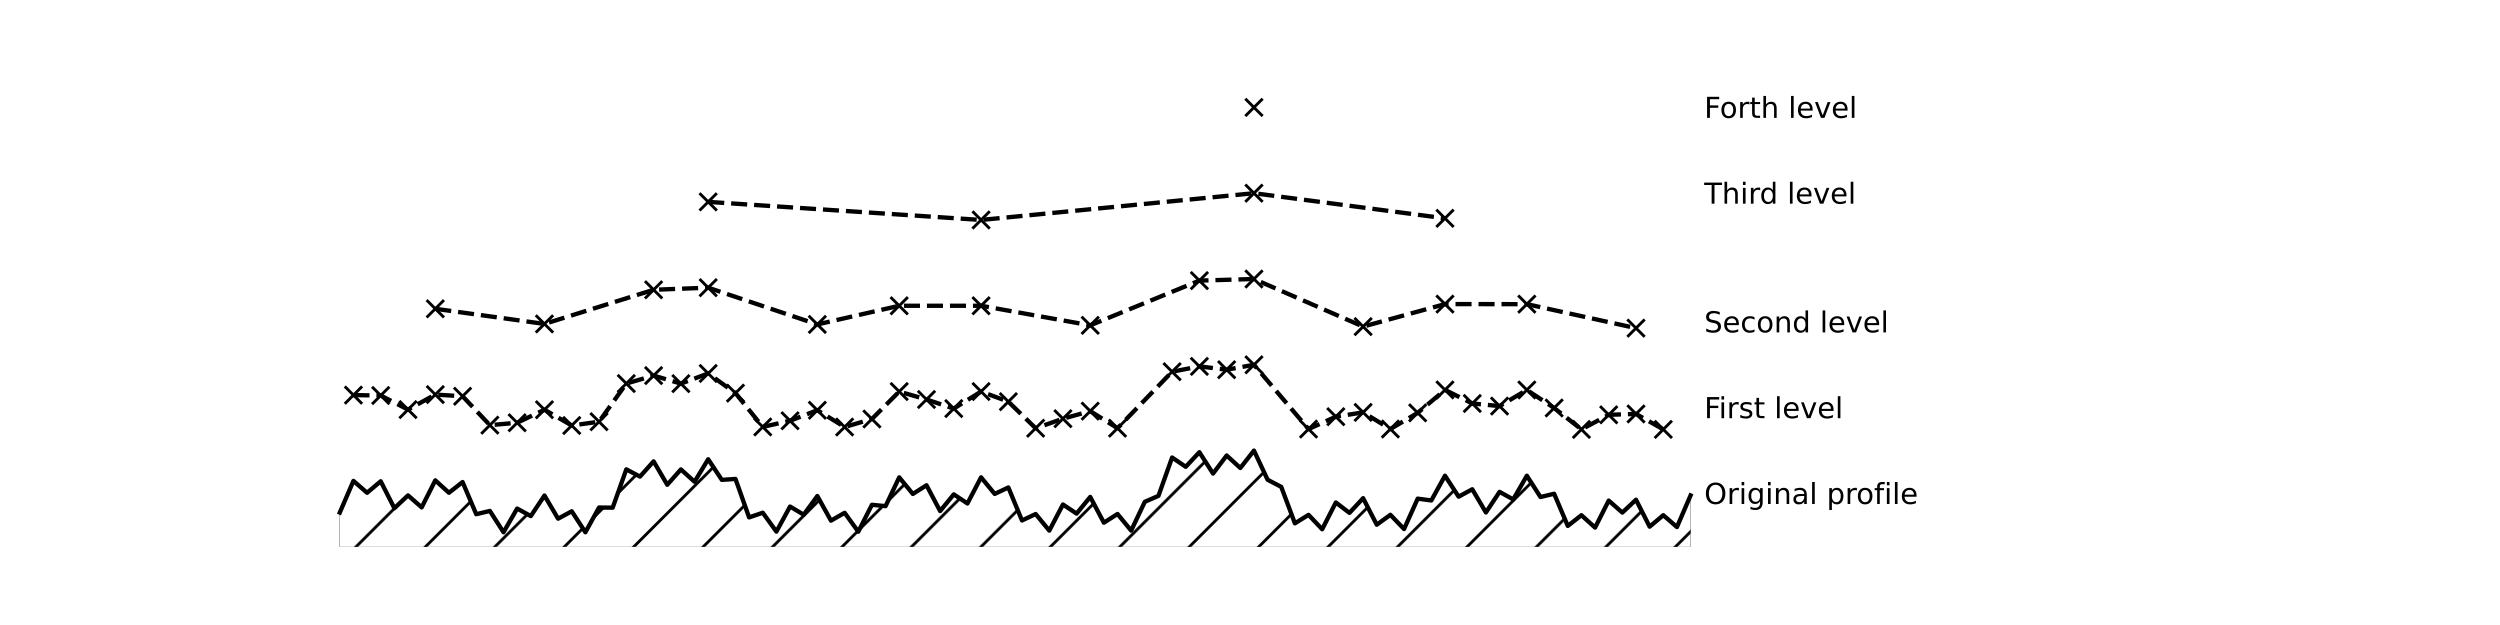
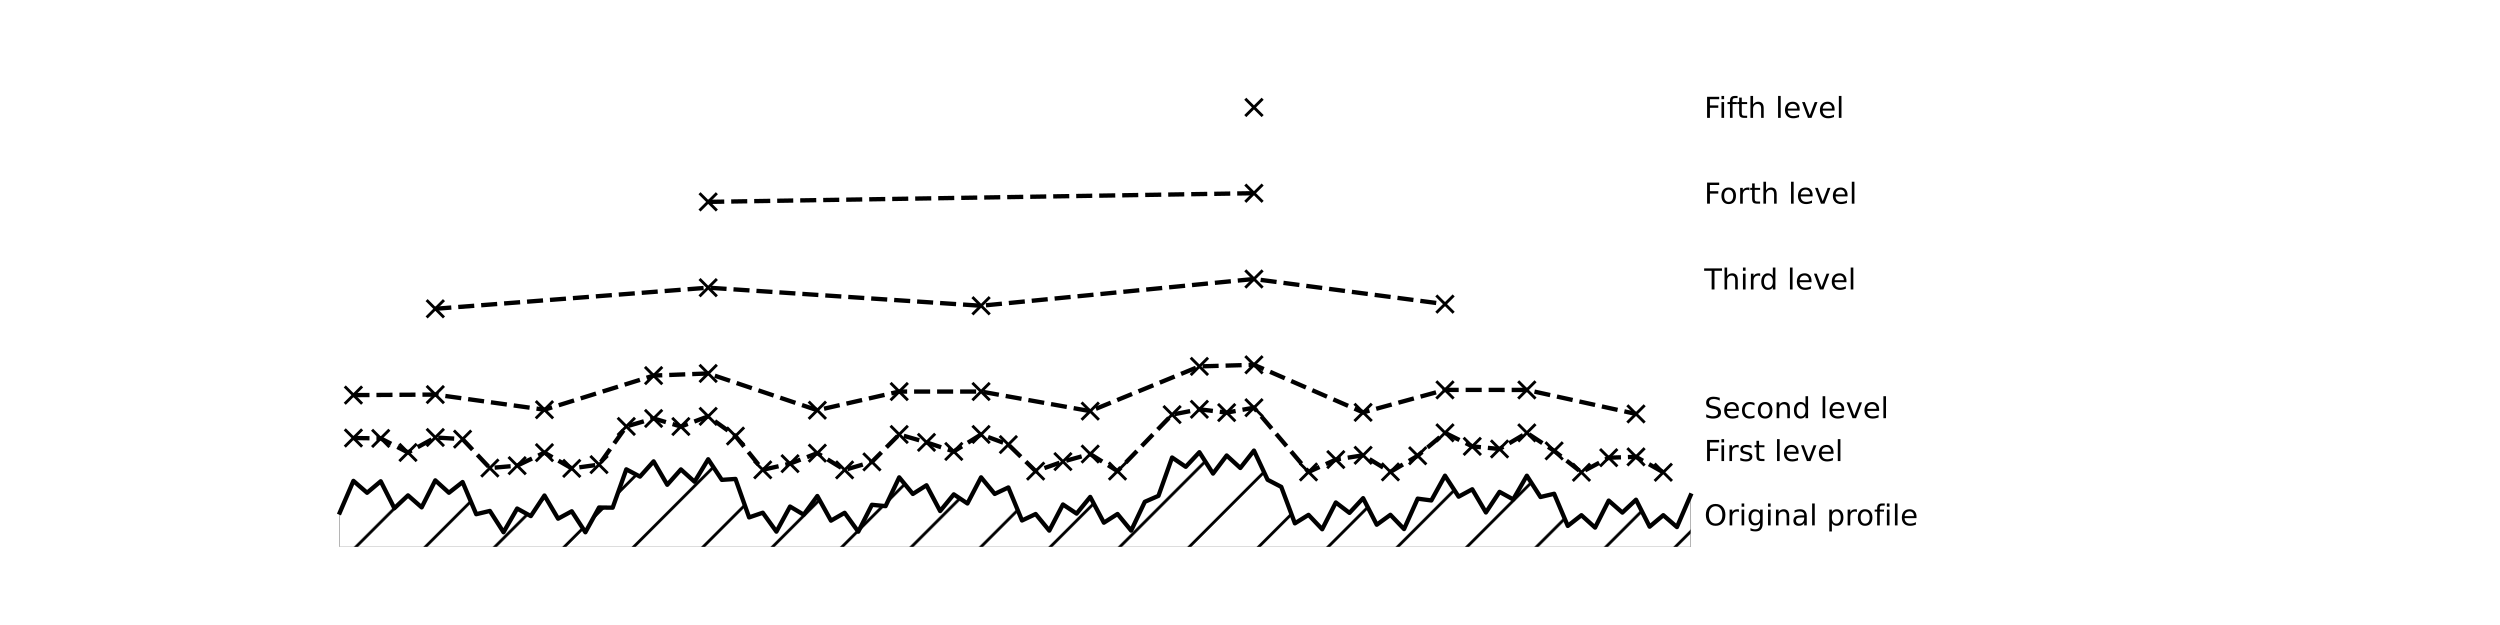
<svg xmlns="http://www.w3.org/2000/svg" xmlns:xlink="http://www.w3.org/1999/xlink" height="216pt" version="1.1" viewBox="0 0 864 216" width="864pt">
  <defs>
    <style type="text/css">
*{stroke-linecap:butt;stroke-linejoin:round;}
  </style>
  </defs>
  <g id="figure_1">
    <g id="patch_1">
      <path d="M 0 216  L 864 216  L 864 0  L 0 0  z " style="fill:#ffffff;" />
    </g>
    <g id="axes_1">
      <g id="patch_2">
        <path d="M 108 189  L 777.6 189  L 777.6 25.92  L 108 25.92  z " style="fill:#ffffff;" />
      </g>
      <g id="PolyCollection_1">
-         <path clip-path="url(#p0a4889d61d)" d="M 117.431 177.14  L 117.431 189  L 122.146 189  L 126.862 189  L 131.577 189  L 136.293 189  L 141.008 189  L 145.724 189  L 150.439 189  L 155.155 189  L 159.87 189  L 164.586 189  L 169.301 189  L 174.017 189  L 178.732 189  L 183.448 189  L 188.163 189  L 192.879 189  L 197.594 189  L 202.31 189  L 207.025 189  L 211.741 189  L 216.456 189  L 221.172 189  L 225.887 189  L 230.603 189  L 235.318 189  L 240.034 189  L 244.749 189  L 249.465 189  L 254.18 189  L 258.896 189  L 263.611 189  L 268.327 189  L 273.042 189  L 277.758 189  L 282.473 189  L 287.189 189  L 291.904 189  L 296.62 189  L 301.335 189  L 306.051 189  L 310.766 189  L 315.482 189  L 320.197 189  L 324.913 189  L 329.628 189  L 334.344 189  L 339.059 189  L 343.775 189  L 348.49 189  L 353.206 189  L 357.921 189  L 362.637 189  L 367.352 189  L 372.068 189  L 376.783 189  L 381.499 189  L 386.214 189  L 390.93 189  L 395.645 189  L 400.361 189  L 405.076 189  L 409.792 189  L 414.507 189  L 419.223 189  L 423.938 189  L 428.654 189  L 433.369 189  L 438.085 189  L 442.8 189  L 447.515 189  L 452.231 189  L 456.946 189  L 461.662 189  L 466.377 189  L 471.093 189  L 475.808 189  L 480.524 189  L 485.239 189  L 489.955 189  L 494.67 189  L 499.386 189  L 504.101 189  L 508.817 189  L 513.532 189  L 518.248 189  L 522.963 189  L 527.679 189  L 532.394 189  L 537.11 189  L 541.825 189  L 546.541 189  L 551.256 189  L 555.972 189  L 560.687 189  L 565.403 189  L 570.118 189  L 574.834 189  L 579.549 189  L 584.265 189  L 584.265 171.209  L 584.265 171.209  L 579.549 182.15  L 574.834 178.05  L 570.118 182.016  L 565.403 172.707  L 560.687 177.144  L 555.972 173.008  L 551.256 182.332  L 546.541 178.054  L 541.825 181.754  L 537.11 170.646  L 532.394 171.767  L 527.679 164.414  L 522.963 172.595  L 518.248 169.992  L 513.532 177.099  L 508.817 169.093  L 504.101 171.65  L 499.386 164.403  L 494.67 172.953  L 489.955 172.333  L 485.239 182.838  L 480.524 177.92  L 475.808 181.342  L 471.093 172.17  L 466.377 177.251  L 461.662 173.659  L 456.946 182.906  L 452.231 177.937  L 447.515 180.869  L 442.8 168.265  L 438.085 165.804  L 433.369 155.724  L 428.654 161.733  L 423.938 157.419  L 419.223 163.662  L 414.507 156.28  L 409.792 161.322  L 405.076 158.117  L 400.361 171.368  L 395.645 173.426  L 390.93 183.373  L 386.214 177.64  L 381.499 180.637  L 376.783 171.738  L 372.068 177.496  L 367.352 174.353  L 362.637 183.379  L 357.921 177.65  L 353.206 179.88  L 348.49 168.469  L 343.775 170.699  L 339.059 164.97  L 334.344 173.996  L 329.628 170.853  L 324.913 176.611  L 320.197 167.712  L 315.482 170.709  L 310.766 164.976  L 306.051 174.924  L 301.335 174.456  L 296.62 183.745  L 291.904 177.226  L 287.189 179.932  L 282.473 171.427  L 277.758 177.87  L 273.042 175.061  L 268.327 183.728  L 263.611 177.196  L 258.896 178.815  L 254.18 165.521  L 249.465 165.843  L 244.749 158.721  L 240.034 166.486  L 235.318 162.231  L 230.603 167.534  L 225.887 159.449  L 221.172 164.711  L 216.456 162.205  L 211.741 175.452  L 207.025 175.396  L 202.31 183.947  L 197.594 176.699  L 192.879 179.256  L 188.163 171.25  L 183.448 178.357  L 178.732 175.754  L 174.017 183.935  L 169.301 176.582  L 164.586 177.704  L 159.87 166.595  L 155.155 170.295  L 150.439 166.017  L 145.724 175.341  L 141.008 171.205  L 136.293 175.642  L 131.577 166.333  L 126.862 170.3  L 122.146 166.199  L 117.431 177.14  z " style="fill:url(#h2882239e06);stroke:#000000;stroke-width:0.1;" />
+         <path clip-path="url(#p3f2db54188)" d="M 117.431 177.14  L 117.431 189  L 122.146 189  L 126.862 189  L 131.577 189  L 136.293 189  L 141.008 189  L 145.724 189  L 150.439 189  L 155.155 189  L 159.87 189  L 164.586 189  L 169.301 189  L 174.017 189  L 178.732 189  L 183.448 189  L 188.163 189  L 192.879 189  L 197.594 189  L 202.31 189  L 207.025 189  L 211.741 189  L 216.456 189  L 221.172 189  L 225.887 189  L 230.603 189  L 235.318 189  L 240.034 189  L 244.749 189  L 249.465 189  L 254.18 189  L 258.896 189  L 263.611 189  L 268.327 189  L 273.042 189  L 277.758 189  L 282.473 189  L 287.189 189  L 291.904 189  L 296.62 189  L 301.335 189  L 306.051 189  L 310.766 189  L 315.482 189  L 320.197 189  L 324.913 189  L 329.628 189  L 334.344 189  L 339.059 189  L 343.775 189  L 348.49 189  L 353.206 189  L 357.921 189  L 362.637 189  L 367.352 189  L 372.068 189  L 376.783 189  L 381.499 189  L 386.214 189  L 390.93 189  L 395.645 189  L 400.361 189  L 405.076 189  L 409.792 189  L 414.507 189  L 419.223 189  L 423.938 189  L 428.654 189  L 433.369 189  L 438.085 189  L 442.8 189  L 447.515 189  L 452.231 189  L 456.946 189  L 461.662 189  L 466.377 189  L 471.093 189  L 475.808 189  L 480.524 189  L 485.239 189  L 489.955 189  L 494.67 189  L 499.386 189  L 504.101 189  L 508.817 189  L 513.532 189  L 518.248 189  L 522.963 189  L 527.679 189  L 532.394 189  L 537.11 189  L 541.825 189  L 546.541 189  L 551.256 189  L 555.972 189  L 560.687 189  L 565.403 189  L 570.118 189  L 574.834 189  L 579.549 189  L 584.265 189  L 584.265 171.209  L 584.265 171.209  L 579.549 182.15  L 574.834 178.05  L 570.118 182.016  L 565.403 172.707  L 560.687 177.144  L 555.972 173.008  L 551.256 182.332  L 546.541 178.054  L 541.825 181.754  L 537.11 170.646  L 532.394 171.767  L 527.679 164.414  L 522.963 172.595  L 518.248 169.992  L 513.532 177.099  L 508.817 169.093  L 504.101 171.65  L 499.386 164.403  L 494.67 172.953  L 489.955 172.333  L 485.239 182.838  L 480.524 177.92  L 475.808 181.342  L 471.093 172.17  L 466.377 177.251  L 461.662 173.659  L 456.946 182.906  L 452.231 177.937  L 447.515 180.869  L 442.8 168.265  L 438.085 165.804  L 433.369 155.724  L 428.654 161.733  L 423.938 157.419  L 419.223 163.662  L 414.507 156.28  L 409.792 161.322  L 405.076 158.117  L 400.361 171.368  L 395.645 173.426  L 390.93 183.373  L 386.214 177.64  L 381.499 180.637  L 376.783 171.738  L 372.068 177.496  L 367.352 174.353  L 362.637 183.379  L 357.921 177.65  L 353.206 179.88  L 348.49 168.469  L 343.775 170.699  L 339.059 164.97  L 334.344 173.996  L 329.628 170.853  L 324.913 176.611  L 320.197 167.712  L 315.482 170.709  L 310.766 164.976  L 306.051 174.924  L 301.335 174.456  L 296.62 183.745  L 291.904 177.226  L 287.189 179.932  L 282.473 171.427  L 277.758 177.87  L 273.042 175.061  L 268.327 183.728  L 263.611 177.196  L 258.896 178.815  L 254.18 165.521  L 249.465 165.843  L 244.749 158.721  L 240.034 166.486  L 235.318 162.231  L 230.603 167.534  L 225.887 159.449  L 221.172 164.711  L 216.456 162.205  L 211.741 175.452  L 207.025 175.396  L 202.31 183.947  L 197.594 176.699  L 192.879 179.256  L 188.163 171.25  L 183.448 178.357  L 178.732 175.754  L 174.017 183.935  L 169.301 176.582  L 164.586 177.704  L 159.87 166.595  L 155.155 170.295  L 150.439 166.017  L 145.724 175.341  L 141.008 171.205  L 136.293 175.642  L 131.577 166.333  L 126.862 170.3  L 122.146 166.199  L 117.431 177.14  z " style="fill:url(#hf0bcd9687d);stroke:#000000;stroke-width:0.1;" />
      </g>
      <g id="line2d_1">
-         <path clip-path="url(#p0a4889d61d)" d="M 117.431 177.14  L 122.146 166.199  L 126.862 170.3  L 131.577 166.333  L 136.293 175.642  L 141.008 171.205  L 145.724 175.341  L 150.439 166.017  L 155.155 170.295  L 159.87 166.595  L 164.586 177.704  L 169.301 176.582  L 174.017 183.935  L 178.732 175.754  L 183.448 178.357  L 188.163 171.25  L 192.879 179.256  L 197.594 176.699  L 202.31 183.947  L 207.025 175.396  L 211.741 175.452  L 216.456 162.205  L 221.172 164.711  L 225.887 159.449  L 230.603 167.534  L 235.318 162.231  L 240.034 166.486  L 244.749 158.721  L 249.465 165.843  L 254.18 165.521  L 258.896 178.815  L 263.611 177.196  L 268.327 183.728  L 273.042 175.061  L 277.758 177.87  L 282.473 171.427  L 287.189 179.932  L 291.904 177.226  L 296.62 183.745  L 301.335 174.456  L 306.051 174.924  L 310.766 164.976  L 315.482 170.709  L 320.197 167.712  L 324.913 176.611  L 329.628 170.853  L 334.344 173.996  L 339.059 164.97  L 343.775 170.699  L 348.49 168.469  L 353.206 179.88  L 357.921 177.65  L 362.637 183.379  L 367.352 174.353  L 372.068 177.496  L 376.783 171.738  L 381.499 180.637  L 386.214 177.64  L 390.93 183.373  L 395.645 173.426  L 400.361 171.368  L 405.076 158.117  L 409.792 161.322  L 414.507 156.28  L 419.223 163.662  L 423.938 157.419  L 428.654 161.733  L 433.369 155.724  L 438.085 165.804  L 442.8 168.265  L 447.515 180.869  L 452.231 177.937  L 456.946 182.906  L 461.662 173.659  L 466.377 177.251  L 471.093 172.17  L 475.808 181.342  L 480.524 177.92  L 485.239 182.838  L 489.955 172.333  L 494.67 172.953  L 499.386 164.403  L 504.101 171.65  L 508.817 169.093  L 513.532 177.099  L 518.248 169.992  L 522.963 172.595  L 527.679 164.414  L 532.394 171.767  L 537.11 170.646  L 541.825 181.754  L 546.541 178.054  L 551.256 182.332  L 555.972 173.008  L 560.687 177.144  L 565.403 172.707  L 570.118 182.016  L 574.834 178.05  L 579.549 182.15  L 584.265 171.209  " style="fill:none;stroke:#000000;stroke-linecap:square;stroke-width:1.5;" />
+         <path clip-path="url(#p3f2db54188)" d="M 117.431 177.14  L 122.146 166.199  L 126.862 170.3  L 131.577 166.333  L 136.293 175.642  L 141.008 171.205  L 145.724 175.341  L 150.439 166.017  L 155.155 170.295  L 159.87 166.595  L 164.586 177.704  L 169.301 176.582  L 174.017 183.935  L 178.732 175.754  L 183.448 178.357  L 188.163 171.25  L 192.879 179.256  L 197.594 176.699  L 202.31 183.947  L 207.025 175.396  L 211.741 175.452  L 216.456 162.205  L 221.172 164.711  L 225.887 159.449  L 230.603 167.534  L 235.318 162.231  L 240.034 166.486  L 244.749 158.721  L 249.465 165.843  L 254.18 165.521  L 258.896 178.815  L 263.611 177.196  L 268.327 183.728  L 273.042 175.061  L 277.758 177.87  L 282.473 171.427  L 287.189 179.932  L 291.904 177.226  L 296.62 183.745  L 301.335 174.456  L 306.051 174.924  L 310.766 164.976  L 315.482 170.709  L 320.197 167.712  L 324.913 176.611  L 329.628 170.853  L 334.344 173.996  L 339.059 164.97  L 343.775 170.699  L 348.49 168.469  L 353.206 179.88  L 357.921 177.65  L 362.637 183.379  L 367.352 174.353  L 372.068 177.496  L 376.783 171.738  L 381.499 180.637  L 386.214 177.64  L 390.93 183.373  L 395.645 173.426  L 400.361 171.368  L 405.076 158.117  L 409.792 161.322  L 414.507 156.28  L 419.223 163.662  L 423.938 157.419  L 428.654 161.733  L 433.369 155.724  L 438.085 165.804  L 442.8 168.265  L 447.515 180.869  L 452.231 177.937  L 456.946 182.906  L 461.662 173.659  L 466.377 177.251  L 471.093 172.17  L 475.808 181.342  L 480.524 177.92  L 485.239 182.838  L 489.955 172.333  L 494.67 172.953  L 499.386 164.403  L 504.101 171.65  L 508.817 169.093  L 513.532 177.099  L 518.248 169.992  L 522.963 172.595  L 527.679 164.414  L 532.394 171.767  L 537.11 170.646  L 541.825 181.754  L 546.541 178.054  L 551.256 182.332  L 555.972 173.008  L 560.687 177.144  L 565.403 172.707  L 570.118 182.016  L 574.834 178.05  L 579.549 182.15  L 584.265 171.209  " style="fill:none;stroke:#000000;stroke-linecap:square;stroke-width:1.5;" />
      </g>
      <g id="line2d_2">
-         <path clip-path="url(#p0a4889d61d)" d="M 122.146 136.548  L 131.577 136.683  L 141.008 141.554  L 150.439 136.366  L 159.87 136.944  L 169.301 146.931  L 178.732 146.103  L 188.163 141.599  L 197.594 147.049  L 207.025 145.745  L 216.456 132.554  L 225.887 129.798  L 235.318 132.58  L 244.749 129.07  L 254.18 135.87  L 263.611 147.545  L 273.042 145.41  L 282.473 141.776  L 291.904 147.575  L 301.335 144.805  L 310.766 135.325  L 320.197 138.061  L 329.628 141.202  L 339.059 135.32  L 348.49 138.818  L 357.921 147.999  L 367.352 144.702  L 376.783 142.087  L 386.214 147.989  L 405.076 128.466  L 414.507 126.629  L 423.938 127.768  L 433.369 126.073  L 452.231 148.286  L 461.662 144.008  L 471.093 142.52  L 480.524 148.269  L 489.955 142.682  L 499.386 134.752  L 508.817 139.442  L 518.248 140.341  L 527.679 134.763  L 537.11 140.995  L 546.541 148.403  L 555.972 143.357  L 565.403 143.056  L 574.834 148.399  " style="fill:none;stroke:#000000;stroke-dasharray:5.55,2.4;stroke-dashoffset:0;stroke-width:1.5;" />
+         <path clip-path="url(#p3f2db54188)" d="M 122.146 151.373  L 131.577 151.508  L 141.008 156.38  L 150.439 151.192  L 159.87 151.77  L 169.301 161.757  L 178.732 160.929  L 188.163 156.424  L 197.594 161.874  L 207.025 160.57  L 216.456 147.379  L 225.887 144.623  L 235.318 147.405  L 244.749 143.896  L 254.18 150.695  L 263.611 162.37  L 273.042 160.236  L 282.473 156.601  L 291.904 162.401  L 301.335 159.63  L 310.766 150.15  L 320.197 152.886  L 329.628 156.027  L 339.059 150.145  L 348.49 153.643  L 357.921 162.824  L 367.352 159.527  L 376.783 156.912  L 386.214 162.815  L 405.076 143.292  L 414.507 141.454  L 423.938 142.594  L 433.369 140.899  L 452.231 163.111  L 461.662 158.833  L 471.093 157.345  L 480.524 163.095  L 489.955 157.508  L 499.386 149.577  L 508.817 154.267  L 518.248 155.166  L 527.679 149.589  L 537.11 155.82  L 546.541 163.228  L 555.972 158.182  L 565.403 157.882  L 574.834 163.224  " style="fill:none;stroke:#000000;stroke-dasharray:5.55,2.4;stroke-dashoffset:0;stroke-width:1.5;" />
        <defs>
-           <path d="M -3 3  L 3 -3  M -3 -3  L 3 3  " id="mf52ae0dbec" style="stroke:#000000;" />
+           <path d="M -3 3  L 3 -3  M -3 -3  L 3 3  " id="mf8332db969" style="stroke:#000000;" />
        </defs>
-         <g clip-path="url(#p0a4889d61d)">
-           <use style="stroke:#000000;" x="122.146" xlink:href="#mf52ae0dbec" y="136.548" />
-           <use style="stroke:#000000;" x="131.577" xlink:href="#mf52ae0dbec" y="136.683" />
-           <use style="stroke:#000000;" x="141.008" xlink:href="#mf52ae0dbec" y="141.554" />
-           <use style="stroke:#000000;" x="150.439" xlink:href="#mf52ae0dbec" y="136.366" />
-           <use style="stroke:#000000;" x="159.87" xlink:href="#mf52ae0dbec" y="136.944" />
-           <use style="stroke:#000000;" x="169.301" xlink:href="#mf52ae0dbec" y="146.931" />
-           <use style="stroke:#000000;" x="178.732" xlink:href="#mf52ae0dbec" y="146.103" />
-           <use style="stroke:#000000;" x="188.163" xlink:href="#mf52ae0dbec" y="141.599" />
-           <use style="stroke:#000000;" x="197.594" xlink:href="#mf52ae0dbec" y="147.049" />
-           <use style="stroke:#000000;" x="207.025" xlink:href="#mf52ae0dbec" y="145.745" />
-           <use style="stroke:#000000;" x="216.456" xlink:href="#mf52ae0dbec" y="132.554" />
-           <use style="stroke:#000000;" x="225.887" xlink:href="#mf52ae0dbec" y="129.798" />
-           <use style="stroke:#000000;" x="235.318" xlink:href="#mf52ae0dbec" y="132.58" />
-           <use style="stroke:#000000;" x="244.749" xlink:href="#mf52ae0dbec" y="129.07" />
-           <use style="stroke:#000000;" x="254.18" xlink:href="#mf52ae0dbec" y="135.87" />
-           <use style="stroke:#000000;" x="263.611" xlink:href="#mf52ae0dbec" y="147.545" />
-           <use style="stroke:#000000;" x="273.042" xlink:href="#mf52ae0dbec" y="145.41" />
-           <use style="stroke:#000000;" x="282.473" xlink:href="#mf52ae0dbec" y="141.776" />
-           <use style="stroke:#000000;" x="291.904" xlink:href="#mf52ae0dbec" y="147.575" />
-           <use style="stroke:#000000;" x="301.335" xlink:href="#mf52ae0dbec" y="144.805" />
-           <use style="stroke:#000000;" x="310.766" xlink:href="#mf52ae0dbec" y="135.325" />
-           <use style="stroke:#000000;" x="320.197" xlink:href="#mf52ae0dbec" y="138.061" />
-           <use style="stroke:#000000;" x="329.628" xlink:href="#mf52ae0dbec" y="141.202" />
-           <use style="stroke:#000000;" x="339.059" xlink:href="#mf52ae0dbec" y="135.32" />
-           <use style="stroke:#000000;" x="348.49" xlink:href="#mf52ae0dbec" y="138.818" />
-           <use style="stroke:#000000;" x="357.921" xlink:href="#mf52ae0dbec" y="147.999" />
-           <use style="stroke:#000000;" x="367.352" xlink:href="#mf52ae0dbec" y="144.702" />
-           <use style="stroke:#000000;" x="376.783" xlink:href="#mf52ae0dbec" y="142.087" />
-           <use style="stroke:#000000;" x="386.214" xlink:href="#mf52ae0dbec" y="147.989" />
-           <use style="stroke:#000000;" x="405.076" xlink:href="#mf52ae0dbec" y="128.466" />
-           <use style="stroke:#000000;" x="414.507" xlink:href="#mf52ae0dbec" y="126.629" />
-           <use style="stroke:#000000;" x="423.938" xlink:href="#mf52ae0dbec" y="127.768" />
-           <use style="stroke:#000000;" x="433.369" xlink:href="#mf52ae0dbec" y="126.073" />
-           <use style="stroke:#000000;" x="452.231" xlink:href="#mf52ae0dbec" y="148.286" />
-           <use style="stroke:#000000;" x="461.662" xlink:href="#mf52ae0dbec" y="144.008" />
-           <use style="stroke:#000000;" x="471.093" xlink:href="#mf52ae0dbec" y="142.52" />
-           <use style="stroke:#000000;" x="480.524" xlink:href="#mf52ae0dbec" y="148.269" />
-           <use style="stroke:#000000;" x="489.955" xlink:href="#mf52ae0dbec" y="142.682" />
-           <use style="stroke:#000000;" x="499.386" xlink:href="#mf52ae0dbec" y="134.752" />
-           <use style="stroke:#000000;" x="508.817" xlink:href="#mf52ae0dbec" y="139.442" />
-           <use style="stroke:#000000;" x="518.248" xlink:href="#mf52ae0dbec" y="140.341" />
-           <use style="stroke:#000000;" x="527.679" xlink:href="#mf52ae0dbec" y="134.763" />
-           <use style="stroke:#000000;" x="537.11" xlink:href="#mf52ae0dbec" y="140.995" />
-           <use style="stroke:#000000;" x="546.541" xlink:href="#mf52ae0dbec" y="148.403" />
-           <use style="stroke:#000000;" x="555.972" xlink:href="#mf52ae0dbec" y="143.357" />
-           <use style="stroke:#000000;" x="565.403" xlink:href="#mf52ae0dbec" y="143.056" />
-           <use style="stroke:#000000;" x="574.834" xlink:href="#mf52ae0dbec" y="148.399" />
+         <g clip-path="url(#p3f2db54188)">
+           <use style="stroke:#000000;" x="122.146" xlink:href="#mf8332db969" y="151.373" />
+           <use style="stroke:#000000;" x="131.577" xlink:href="#mf8332db969" y="151.508" />
+           <use style="stroke:#000000;" x="141.008" xlink:href="#mf8332db969" y="156.38" />
+           <use style="stroke:#000000;" x="150.439" xlink:href="#mf8332db969" y="151.192" />
+           <use style="stroke:#000000;" x="159.87" xlink:href="#mf8332db969" y="151.77" />
+           <use style="stroke:#000000;" x="169.301" xlink:href="#mf8332db969" y="161.757" />
+           <use style="stroke:#000000;" x="178.732" xlink:href="#mf8332db969" y="160.929" />
+           <use style="stroke:#000000;" x="188.163" xlink:href="#mf8332db969" y="156.424" />
+           <use style="stroke:#000000;" x="197.594" xlink:href="#mf8332db969" y="161.874" />
+           <use style="stroke:#000000;" x="207.025" xlink:href="#mf8332db969" y="160.57" />
+           <use style="stroke:#000000;" x="216.456" xlink:href="#mf8332db969" y="147.379" />
+           <use style="stroke:#000000;" x="225.887" xlink:href="#mf8332db969" y="144.623" />
+           <use style="stroke:#000000;" x="235.318" xlink:href="#mf8332db969" y="147.405" />
+           <use style="stroke:#000000;" x="244.749" xlink:href="#mf8332db969" y="143.896" />
+           <use style="stroke:#000000;" x="254.18" xlink:href="#mf8332db969" y="150.695" />
+           <use style="stroke:#000000;" x="263.611" xlink:href="#mf8332db969" y="162.37" />
+           <use style="stroke:#000000;" x="273.042" xlink:href="#mf8332db969" y="160.236" />
+           <use style="stroke:#000000;" x="282.473" xlink:href="#mf8332db969" y="156.601" />
+           <use style="stroke:#000000;" x="291.904" xlink:href="#mf8332db969" y="162.401" />
+           <use style="stroke:#000000;" x="301.335" xlink:href="#mf8332db969" y="159.63" />
+           <use style="stroke:#000000;" x="310.766" xlink:href="#mf8332db969" y="150.15" />
+           <use style="stroke:#000000;" x="320.197" xlink:href="#mf8332db969" y="152.886" />
+           <use style="stroke:#000000;" x="329.628" xlink:href="#mf8332db969" y="156.027" />
+           <use style="stroke:#000000;" x="339.059" xlink:href="#mf8332db969" y="150.145" />
+           <use style="stroke:#000000;" x="348.49" xlink:href="#mf8332db969" y="153.643" />
+           <use style="stroke:#000000;" x="357.921" xlink:href="#mf8332db969" y="162.824" />
+           <use style="stroke:#000000;" x="367.352" xlink:href="#mf8332db969" y="159.527" />
+           <use style="stroke:#000000;" x="376.783" xlink:href="#mf8332db969" y="156.912" />
+           <use style="stroke:#000000;" x="386.214" xlink:href="#mf8332db969" y="162.815" />
+           <use style="stroke:#000000;" x="405.076" xlink:href="#mf8332db969" y="143.292" />
+           <use style="stroke:#000000;" x="414.507" xlink:href="#mf8332db969" y="141.454" />
+           <use style="stroke:#000000;" x="423.938" xlink:href="#mf8332db969" y="142.594" />
+           <use style="stroke:#000000;" x="433.369" xlink:href="#mf8332db969" y="140.899" />
+           <use style="stroke:#000000;" x="452.231" xlink:href="#mf8332db969" y="163.111" />
+           <use style="stroke:#000000;" x="461.662" xlink:href="#mf8332db969" y="158.833" />
+           <use style="stroke:#000000;" x="471.093" xlink:href="#mf8332db969" y="157.345" />
+           <use style="stroke:#000000;" x="480.524" xlink:href="#mf8332db969" y="163.095" />
+           <use style="stroke:#000000;" x="489.955" xlink:href="#mf8332db969" y="157.508" />
+           <use style="stroke:#000000;" x="499.386" xlink:href="#mf8332db969" y="149.577" />
+           <use style="stroke:#000000;" x="508.817" xlink:href="#mf8332db969" y="154.267" />
+           <use style="stroke:#000000;" x="518.248" xlink:href="#mf8332db969" y="155.166" />
+           <use style="stroke:#000000;" x="527.679" xlink:href="#mf8332db969" y="149.589" />
+           <use style="stroke:#000000;" x="537.11" xlink:href="#mf8332db969" y="155.82" />
+           <use style="stroke:#000000;" x="546.541" xlink:href="#mf8332db969" y="163.228" />
+           <use style="stroke:#000000;" x="555.972" xlink:href="#mf8332db969" y="158.182" />
+           <use style="stroke:#000000;" x="565.403" xlink:href="#mf8332db969" y="157.882" />
+           <use style="stroke:#000000;" x="574.834" xlink:href="#mf8332db969" y="163.224" />
        </g>
      </g>
      <g id="line2d_3">
-         <path clip-path="url(#p0a4889d61d)" d="M 150.439 106.715  L 188.163 111.948  L 225.887 100.147  L 244.749 99.419  L 282.473 112.125  L 310.766 105.674  L 339.059 105.669  L 376.783 112.436  L 414.507 96.978  L 433.369 96.423  L 471.093 112.869  L 499.386 105.101  L 527.679 105.113  L 565.403 113.405  " style="fill:none;stroke:#000000;stroke-dasharray:5.55,2.4;stroke-dashoffset:0;stroke-width:1.5;" />
-         <g clip-path="url(#p0a4889d61d)">
-           <use style="stroke:#000000;" x="150.439" xlink:href="#mf52ae0dbec" y="106.715" />
-           <use style="stroke:#000000;" x="188.163" xlink:href="#mf52ae0dbec" y="111.948" />
-           <use style="stroke:#000000;" x="225.887" xlink:href="#mf52ae0dbec" y="100.147" />
-           <use style="stroke:#000000;" x="244.749" xlink:href="#mf52ae0dbec" y="99.419" />
-           <use style="stroke:#000000;" x="282.473" xlink:href="#mf52ae0dbec" y="112.125" />
-           <use style="stroke:#000000;" x="310.766" xlink:href="#mf52ae0dbec" y="105.674" />
-           <use style="stroke:#000000;" x="339.059" xlink:href="#mf52ae0dbec" y="105.669" />
-           <use style="stroke:#000000;" x="376.783" xlink:href="#mf52ae0dbec" y="112.436" />
-           <use style="stroke:#000000;" x="414.507" xlink:href="#mf52ae0dbec" y="96.978" />
-           <use style="stroke:#000000;" x="433.369" xlink:href="#mf52ae0dbec" y="96.423" />
-           <use style="stroke:#000000;" x="471.093" xlink:href="#mf52ae0dbec" y="112.869" />
-           <use style="stroke:#000000;" x="499.386" xlink:href="#mf52ae0dbec" y="105.101" />
-           <use style="stroke:#000000;" x="527.679" xlink:href="#mf52ae0dbec" y="105.113" />
-           <use style="stroke:#000000;" x="565.403" xlink:href="#mf52ae0dbec" y="113.405" />
+         <path clip-path="url(#p3f2db54188)" d="M 122.146 136.548  L 150.439 136.366  L 188.163 141.599  L 225.887 129.798  L 244.749 129.07  L 282.473 141.776  L 310.766 135.325  L 339.059 135.32  L 376.783 142.087  L 414.507 126.629  L 433.369 126.073  L 471.093 142.52  L 499.386 134.752  L 527.679 134.763  L 565.403 143.056  " style="fill:none;stroke:#000000;stroke-dasharray:5.55,2.4;stroke-dashoffset:0;stroke-width:1.5;" />
+         <g clip-path="url(#p3f2db54188)">
+           <use style="stroke:#000000;" x="122.146" xlink:href="#mf8332db969" y="136.548" />
+           <use style="stroke:#000000;" x="150.439" xlink:href="#mf8332db969" y="136.366" />
+           <use style="stroke:#000000;" x="188.163" xlink:href="#mf8332db969" y="141.599" />
+           <use style="stroke:#000000;" x="225.887" xlink:href="#mf8332db969" y="129.798" />
+           <use style="stroke:#000000;" x="244.749" xlink:href="#mf8332db969" y="129.07" />
+           <use style="stroke:#000000;" x="282.473" xlink:href="#mf8332db969" y="141.776" />
+           <use style="stroke:#000000;" x="310.766" xlink:href="#mf8332db969" y="135.325" />
+           <use style="stroke:#000000;" x="339.059" xlink:href="#mf8332db969" y="135.32" />
+           <use style="stroke:#000000;" x="376.783" xlink:href="#mf8332db969" y="142.087" />
+           <use style="stroke:#000000;" x="414.507" xlink:href="#mf8332db969" y="126.629" />
+           <use style="stroke:#000000;" x="433.369" xlink:href="#mf8332db969" y="126.073" />
+           <use style="stroke:#000000;" x="471.093" xlink:href="#mf8332db969" y="142.52" />
+           <use style="stroke:#000000;" x="499.386" xlink:href="#mf8332db969" y="134.752" />
+           <use style="stroke:#000000;" x="527.679" xlink:href="#mf8332db969" y="134.763" />
+           <use style="stroke:#000000;" x="565.403" xlink:href="#mf8332db969" y="143.056" />
        </g>
      </g>
      <g id="line2d_4">
-         <path clip-path="url(#p0a4889d61d)" d="M 244.749 69.768  L 339.059 76.018  L 433.369 66.772  L 499.386 75.45  " style="fill:none;stroke:#000000;stroke-dasharray:5.55,2.4;stroke-dashoffset:0;stroke-width:1.5;" />
-         <g clip-path="url(#p0a4889d61d)">
-           <use style="stroke:#000000;" x="244.749" xlink:href="#mf52ae0dbec" y="69.768" />
-           <use style="stroke:#000000;" x="339.059" xlink:href="#mf52ae0dbec" y="76.018" />
-           <use style="stroke:#000000;" x="433.369" xlink:href="#mf52ae0dbec" y="66.772" />
-           <use style="stroke:#000000;" x="499.386" xlink:href="#mf52ae0dbec" y="75.45" />
+         <path clip-path="url(#p3f2db54188)" d="M 150.439 106.715  L 244.749 99.419  L 339.059 105.669  L 433.369 96.423  L 499.386 105.101  " style="fill:none;stroke:#000000;stroke-dasharray:5.55,2.4;stroke-dashoffset:0;stroke-width:1.5;" />
+         <g clip-path="url(#p3f2db54188)">
+           <use style="stroke:#000000;" x="150.439" xlink:href="#mf8332db969" y="106.715" />
+           <use style="stroke:#000000;" x="244.749" xlink:href="#mf8332db969" y="99.419" />
+           <use style="stroke:#000000;" x="339.059" xlink:href="#mf8332db969" y="105.669" />
+           <use style="stroke:#000000;" x="433.369" xlink:href="#mf8332db969" y="96.423" />
+           <use style="stroke:#000000;" x="499.386" xlink:href="#mf8332db969" y="105.101" />
        </g>
      </g>
      <g id="line2d_5">
-         <path clip-path="url(#p0a4889d61d)" d="M 433.369 37.121  " style="fill:none;stroke:#000000;stroke-dasharray:5.55,2.4;stroke-dashoffset:0;stroke-width:1.5;" />
-         <g clip-path="url(#p0a4889d61d)">
-           <use style="stroke:#000000;" x="433.369" xlink:href="#mf52ae0dbec" y="37.121" />
+         <path clip-path="url(#p3f2db54188)" d="M 244.749 69.768  L 433.369 66.772  " style="fill:none;stroke:#000000;stroke-dasharray:5.55,2.4;stroke-dashoffset:0;stroke-width:1.5;" />
+         <g clip-path="url(#p3f2db54188)">
+           <use style="stroke:#000000;" x="244.749" xlink:href="#mf8332db969" y="69.768" />
+           <use style="stroke:#000000;" x="433.369" xlink:href="#mf8332db969" y="66.772" />
+         </g>
+       </g>
+       <g id="line2d_6">
+         <path clip-path="url(#p3f2db54188)" d="M 433.369 37.121  " style="fill:none;stroke:#000000;stroke-dasharray:5.55,2.4;stroke-dashoffset:0;stroke-width:1.5;" />
+         <g clip-path="url(#p3f2db54188)">
+           <use style="stroke:#000000;" x="433.369" xlink:href="#mf8332db969" y="37.121" />
        </g>
      </g>
      <g id="text_1">
-         <text style="font-family:DejaVu Sans;font-size:10px;font-style:normal;font-weight:normal;text-anchor:start;" transform="rotate(-0, 588.9803, 174.1745)" x="588.98" y="174.175">Original profile</text>
+         <text style="font-family:DejaVu Sans;font-size:10px;font-style:normal;font-weight:normal;text-anchor:start;" transform="rotate(-0, 588.9803, 181.5873)" x="588.98" y="181.587">Original profile</text>
      </g>
      <g id="text_2">
-         <text style="font-family:DejaVu Sans;font-size:10px;font-style:normal;font-weight:normal;text-anchor:start;" transform="rotate(-0, 588.9803, 144.5236)" x="588.98" y="144.524">First level</text>
+         <text style="font-family:DejaVu Sans;font-size:10px;font-style:normal;font-weight:normal;text-anchor:start;" transform="rotate(-0, 588.9803, 159.3491)" x="588.98" y="159.349">First level</text>
      </g>
      <g id="text_3">
-         <text style="font-family:DejaVu Sans;font-size:10px;font-style:normal;font-weight:normal;text-anchor:start;" transform="rotate(-0, 588.9803, 114.8727)" x="588.98" y="114.873">Second level</text>
+         <text style="font-family:DejaVu Sans;font-size:10px;font-style:normal;font-weight:normal;text-anchor:start;" transform="rotate(-0, 588.9803, 144.5236)" x="588.98" y="144.524">Second level</text>
      </g>
      <g id="text_4">
-         <text style="font-family:DejaVu Sans;font-size:10px;font-style:normal;font-weight:normal;text-anchor:start;" transform="rotate(-0, 588.9803, 70.39636)" x="588.98" y="70.396">Third level</text>
+         <text style="font-family:DejaVu Sans;font-size:10px;font-style:normal;font-weight:normal;text-anchor:start;" transform="rotate(-0, 588.9803, 100.0473)" x="588.98" y="100.047">Third level</text>
      </g>
      <g id="text_5">
-         <text style="font-family:DejaVu Sans;font-size:10px;font-style:normal;font-weight:normal;text-anchor:start;" transform="rotate(-0, 588.9803, 40.74545)" x="588.98" y="40.745">Forth level</text>
+         <text style="font-family:DejaVu Sans;font-size:10px;font-style:normal;font-weight:normal;text-anchor:start;" transform="rotate(-0, 588.9803, 70.39636)" x="588.98" y="70.396">Forth level</text>
+       </g>
+       <g id="text_6">
+         <text style="font-family:DejaVu Sans;font-size:10px;font-style:normal;font-weight:normal;text-anchor:start;" transform="rotate(-0, 588.9803, 40.74545)" x="588.98" y="40.745">Fifth level</text>
      </g>
    </g>
  </g>
  <defs>
-     <clipPath id="p0a4889d61d">
+     <clipPath id="p3f2db54188">
      <rect height="163.08" width="669.6" x="108" y="25.92" />
    </clipPath>
  </defs>
  <defs>
-     <pattern height="72" id="h2882239e06" patternUnits="userSpaceOnUse" width="72" x="0" y="0">
+     <pattern height="72" id="hf0bcd9687d" patternUnits="userSpaceOnUse" width="72" x="0" y="0">
      <rect fill="none" height="73" width="73" x="0" y="0" />
      <path d="M -36 36  L 36 -36  M -24 48  L 48 -24  M -12 60  L 60 -12  M 0 72  L 72 0  M 12 84  L 84 12  M 24 96  L 96 24  M 36 108  L 108 36  " style="fill:#000000;stroke:#000000;stroke-linecap:butt;stroke-linejoin:miter;stroke-width:1.0;" />
    </pattern>
  </defs>
</svg>
